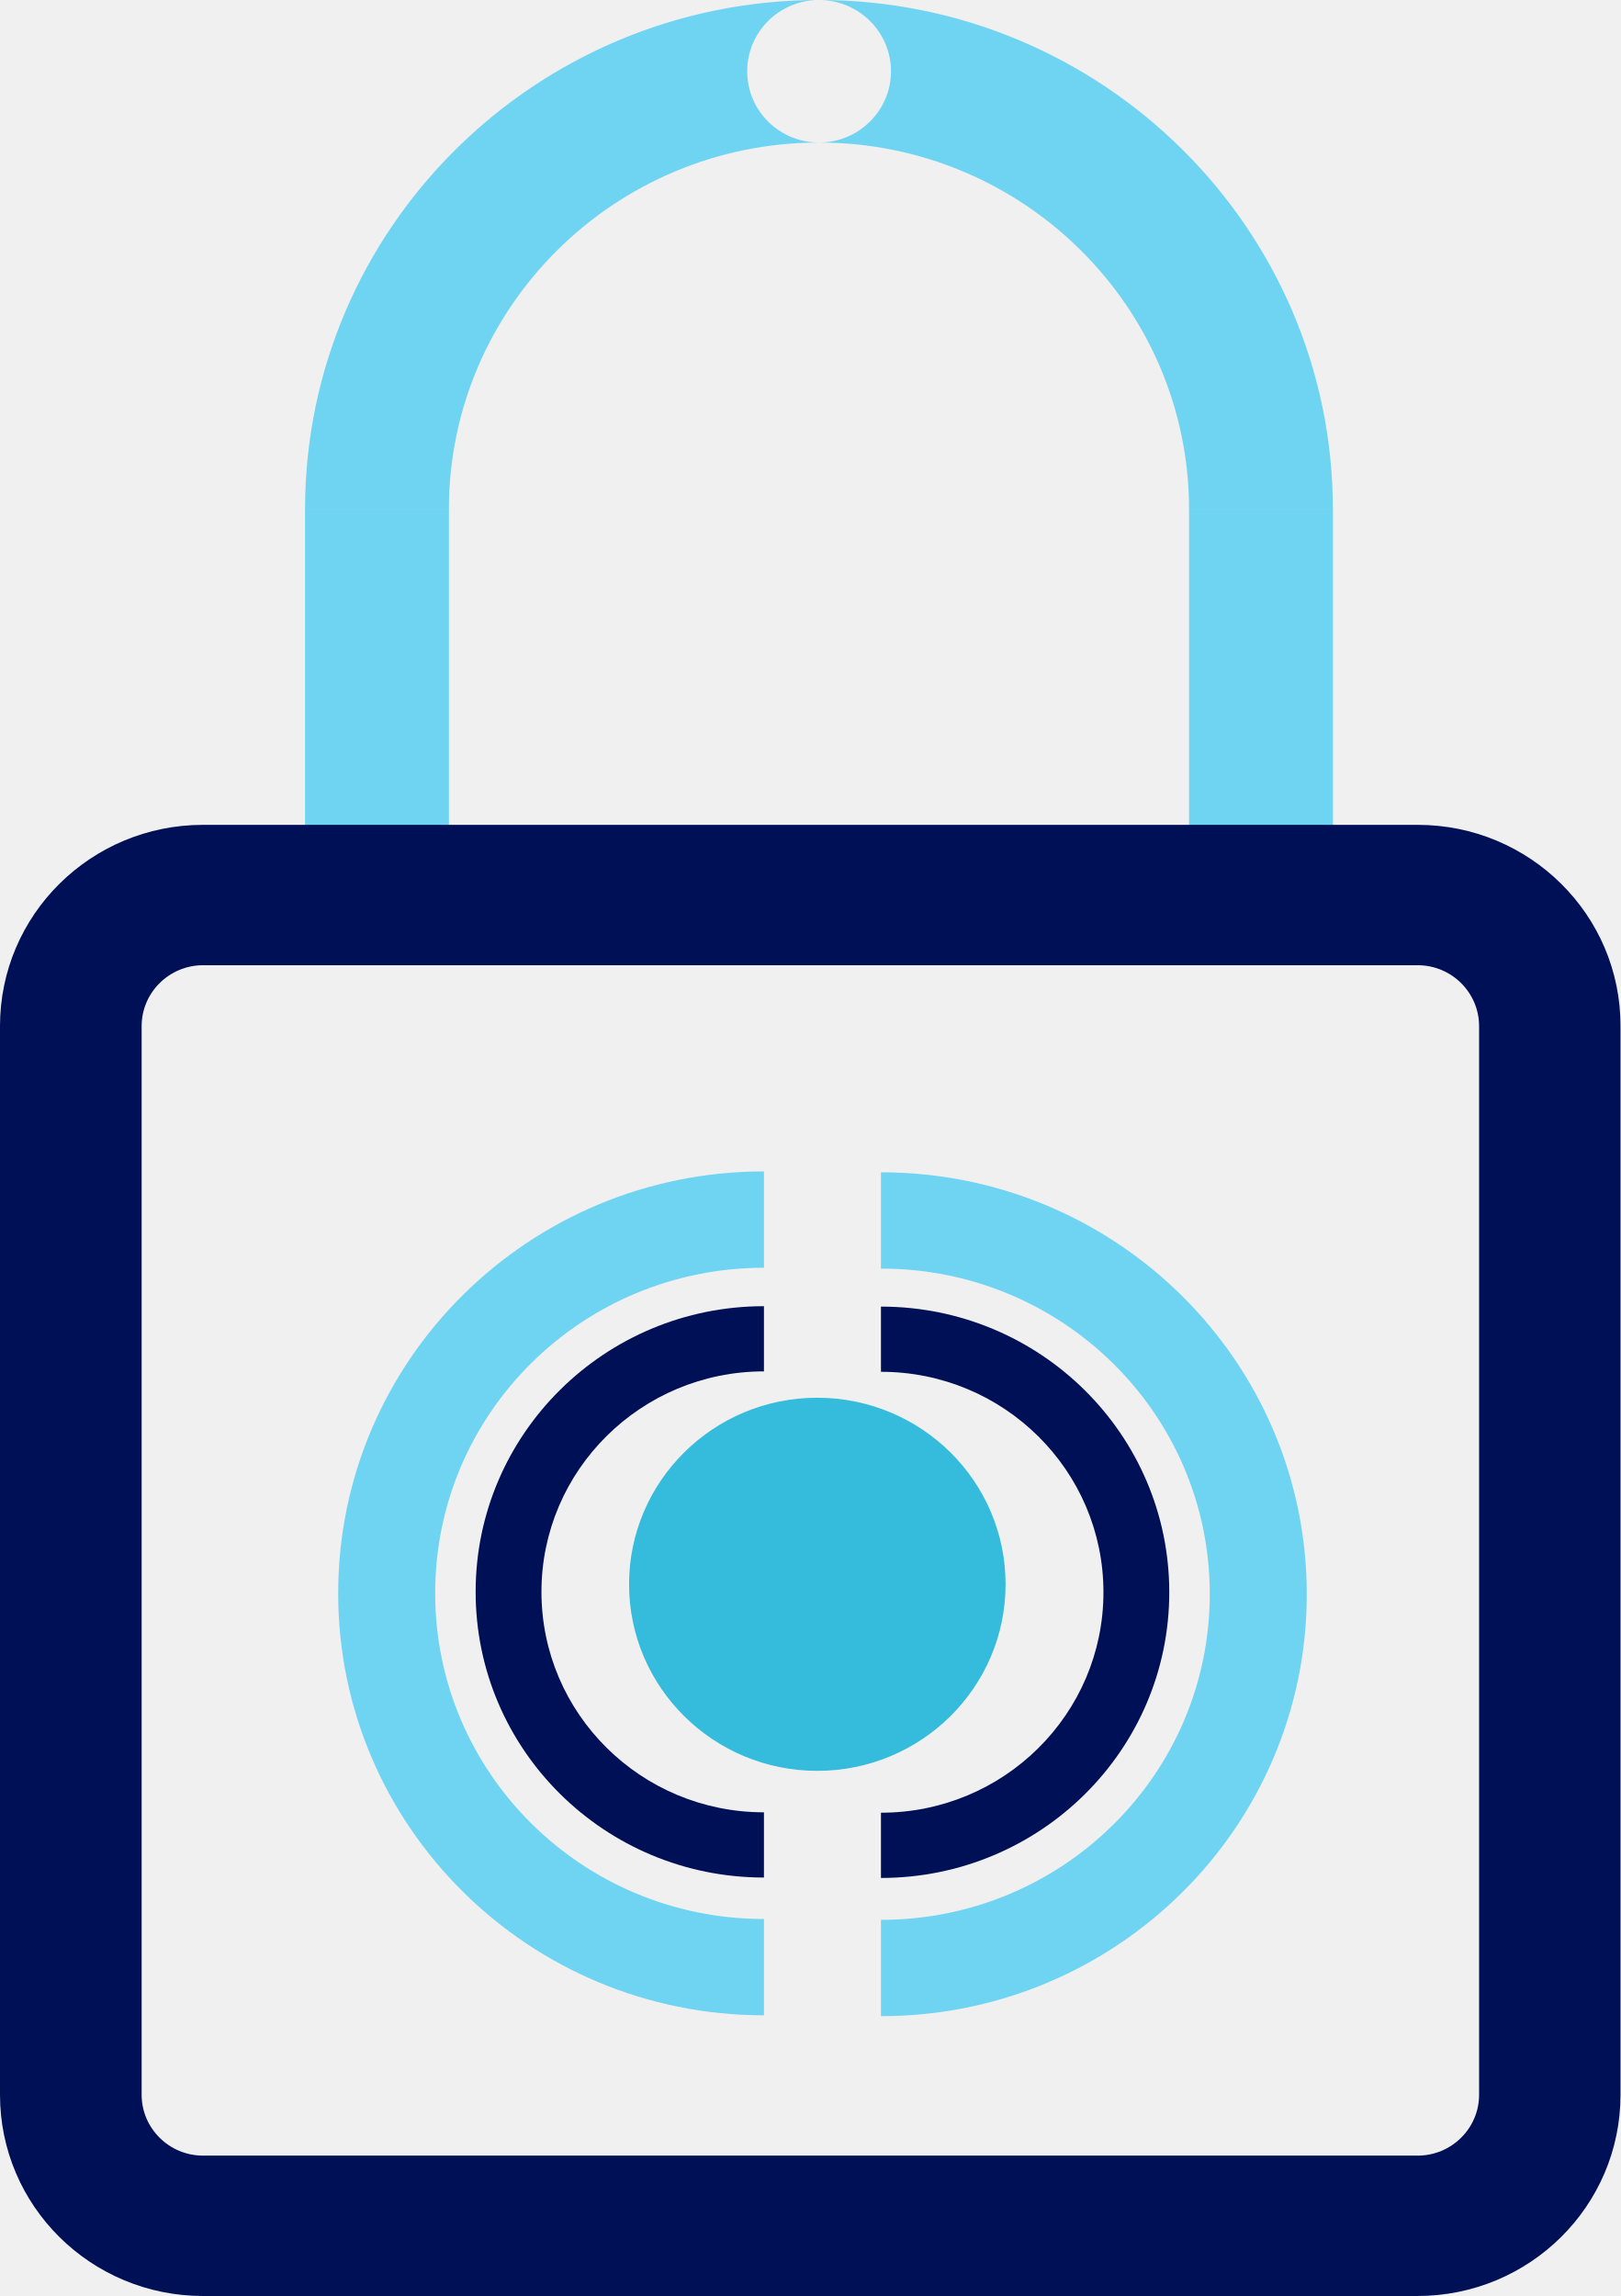
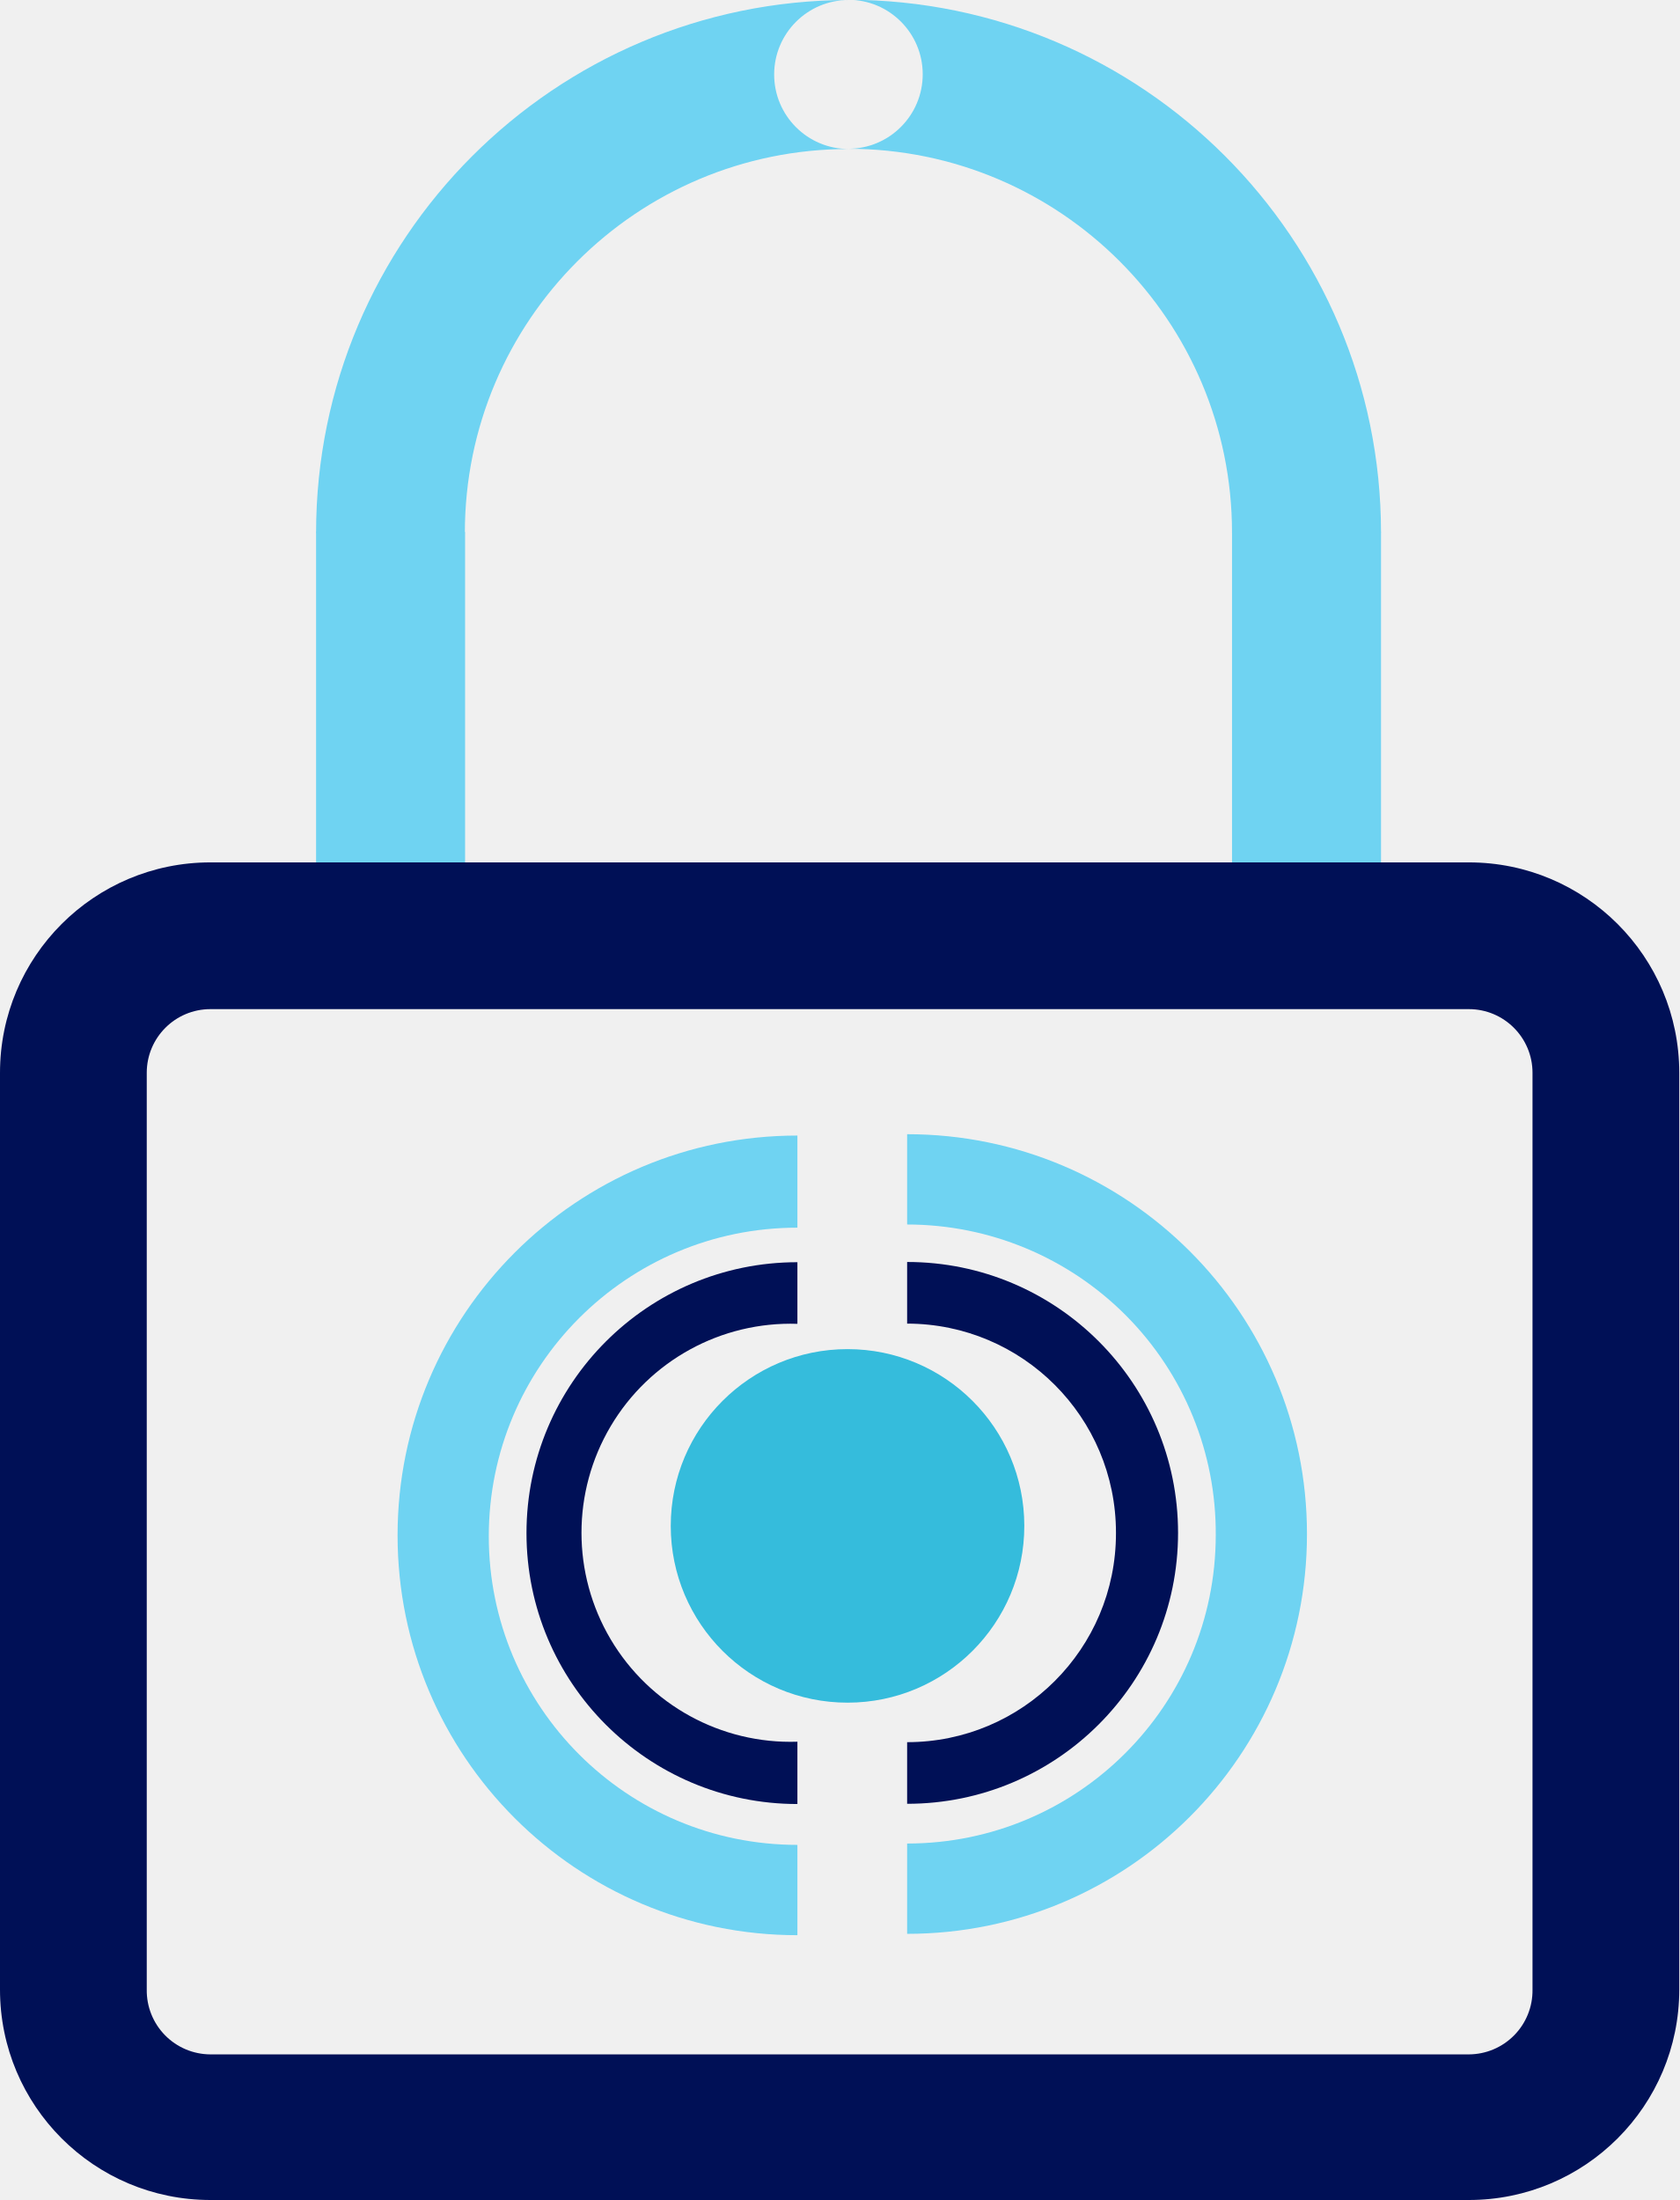
- <svg xmlns="http://www.w3.org/2000/svg" width="36" height="51" viewBox="0 0 36 51" fill="none">
-   <g clip-path="url(#clip0_117_7383)">
-     <path d="M16.969 30.462V29.014C13.436 29.014 10.565 31.853 10.565 35.359C10.565 38.865 13.431 41.705 16.969 41.705V40.256C14.239 40.256 12.027 38.065 12.027 35.359C12.027 32.654 14.244 30.462 16.969 30.462Z" fill="#001056" />
-     <path d="M16.969 28.16V26.02C11.747 26.02 7.512 30.217 7.512 35.393C7.512 40.568 11.747 44.765 16.969 44.765V42.626C12.937 42.626 9.666 39.388 9.666 35.388C9.666 31.388 12.937 28.16 16.969 28.16Z" fill="#6FD3F2" />
-     <path d="M24.51 35.368C24.51 38.073 22.298 40.265 19.568 40.265V41.714C23.102 41.714 25.972 38.874 25.972 35.368C25.972 31.867 23.106 29.023 19.568 29.023V30.471C22.298 30.471 24.51 32.663 24.51 35.368Z" fill="#001056" />
-     <path d="M26.872 35.407C26.872 39.403 23.605 42.645 19.568 42.645V44.784C24.791 44.784 29.026 40.587 29.026 35.412C29.026 30.237 24.791 26.04 19.568 26.04V28.179C23.6 28.174 26.872 31.412 26.872 35.407Z" fill="#6FD3F2" />
-     <path d="M22.336 35.191C22.336 37.479 20.463 39.335 18.154 39.335C15.846 39.335 13.973 37.479 13.973 35.191C13.973 32.903 15.846 31.047 18.154 31.047C20.468 31.052 22.336 32.903 22.336 35.191Z" fill="#35BCDC" />
-     <path d="M29.606 11.315H26.412C26.412 6.82 22.724 3.166 18.193 3.166C19.074 3.166 19.791 2.456 19.791 1.583C19.791 0.71 19.074 0 18.193 0C24.485 0 29.606 5.075 29.606 11.315Z" fill="#6FD3F2" />
-     <path d="M18.194 3.166C13.659 3.166 9.971 6.82 9.971 11.315H6.776C6.776 5.075 11.897 0 18.194 0C17.308 0 16.597 0.71 16.597 1.583C16.597 2.456 17.308 3.166 18.194 3.166Z" fill="#6FD3F2" />
-     <path d="M9.971 11.305H6.776V20.423H9.971V11.305Z" fill="#6FD3F2" />
-     <path d="M29.607 11.305H26.412V20.423H29.607V11.305Z" fill="#6FD3F2" />
-     <path d="M31.489 21.44C32.244 21.44 32.854 22.049 32.854 22.793V46.53C32.854 47.278 32.239 47.882 31.489 47.882H4.511C3.756 47.882 3.146 47.273 3.146 46.53V22.793C3.146 22.044 3.761 21.44 4.511 21.44H31.489ZM31.489 18.322H4.511C2.018 18.322 0 20.322 0 22.793V46.53C0 49 2.018 51 4.511 51H31.484C33.977 51 35.995 49 35.995 46.53V22.793C36 20.322 33.977 18.322 31.489 18.322Z" fill="#001056" />
+ <svg xmlns="http://www.w3.org/2000/svg" viewBox="0 0 74.38 97.45">
+   <defs>
+     <style>.cls-1{fill:#001056;}.cls-2{fill:#6fd3f2;}.cls-3{fill:#35bcdc;}</style>
+   </defs>
+   <g id="Layer_2" data-name="Layer 2">
+     <g id="Layer_1-2" data-name="Layer 1">
+       <path class="cls-1" d="M35.32,58.64V55.91a12,12,0,1,0,0,24V77.15a9.26,9.26,0,1,1,0-18.51" />
+       <path class="cls-2" d="M35.32,54.3v-4a17.71,17.71,0,1,0,0,35.42v-4a13.67,13.67,0,1,1,0-27.34" />
+       <path class="cls-1" d="M49.43,67.92a9.25,9.25,0,0,1-9.25,9.25V79.9a12,12,0,1,0,0-24v2.73a9.26,9.26,0,0,1,9.25,9.26" />
+       <path class="cls-2" d="M53.85,68A13.67,13.67,0,0,1,40.18,81.66v4a17.71,17.71,0,0,0,0-35.42v4A13.67,13.67,0,0,1,53.85,68" />
+       <path class="cls-3" d="M45.37,67.58a7.83,7.83,0,1,1-7.83-7.82,7.83,7.83,0,0,1,7.83,7.82" />
+       <path class="cls-2" d="M61.17,23.59h-6.6a17,17,0,0,0-17-17,3.3,3.3,0,0,0,0-6.6A23.61,23.61,0,0,1,61.17,23.59Z" />
+       <path class="cls-2" d="M37.59,6.6a17,17,0,0,0-17,17H14A23.61,23.61,0,0,1,37.59,0a3.3,3.3,0,0,0,0,6.6Z" />
+       <rect class="cls-2" x="14" y="23.57" width="6.6" height="19.01" />
+       <rect class="cls-2" x="54.57" y="23.57" width="6.6" height="19.01" />
+       <path class="cls-1" d="M65.06,44.7a2.82,2.82,0,0,1,2.82,2.82V88.13A2.83,2.83,0,0,1,65.06,91H9.32A2.83,2.83,0,0,1,6.5,88.13V47.52A2.82,2.82,0,0,1,9.32,44.7H65.06m0-6.5H9.32A9.32,9.32,0,0,0,0,47.52V88.13a9.32,9.32,0,0,0,9.32,9.32H65.06a9.32,9.32,0,0,0,9.32-9.32V47.52a9.32,9.32,0,0,0-9.32-9.32Z" />
+     </g>
  </g>
-   <defs>
-     <clipPath id="clip0_117_7383">
-       <rect width="36" height="51" fill="white" />
-     </clipPath>
-   </defs>
</svg>
